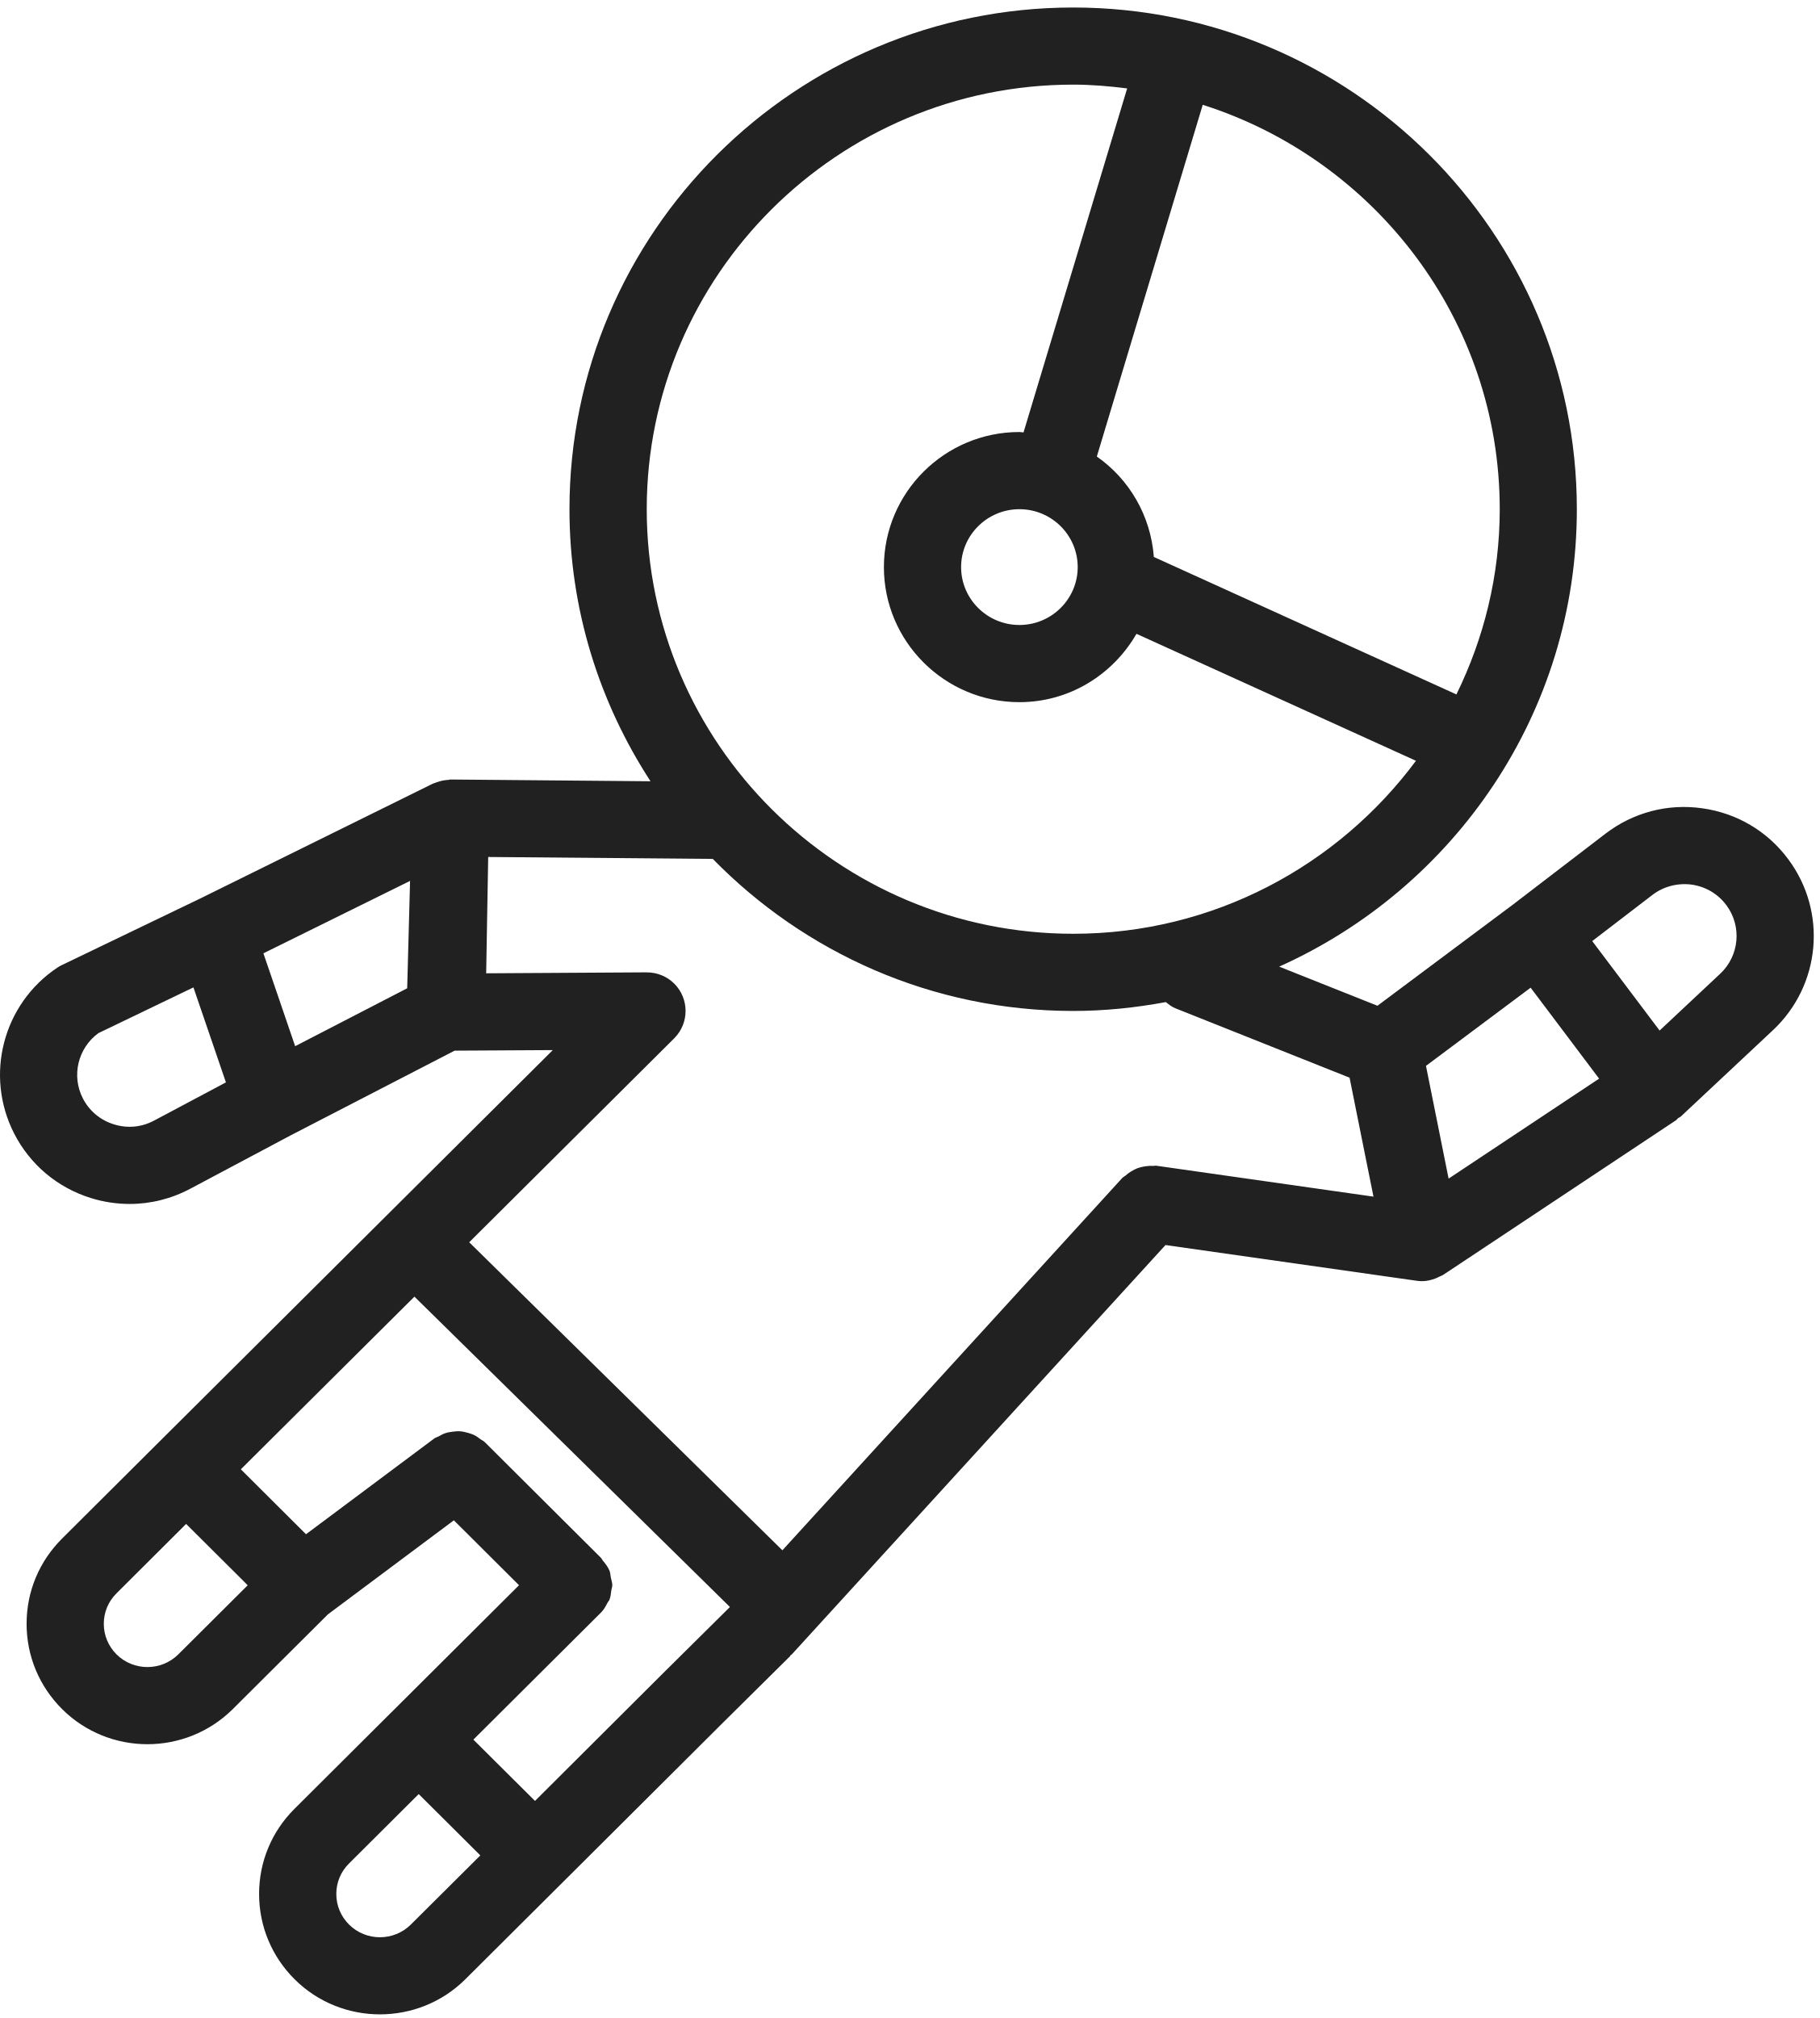
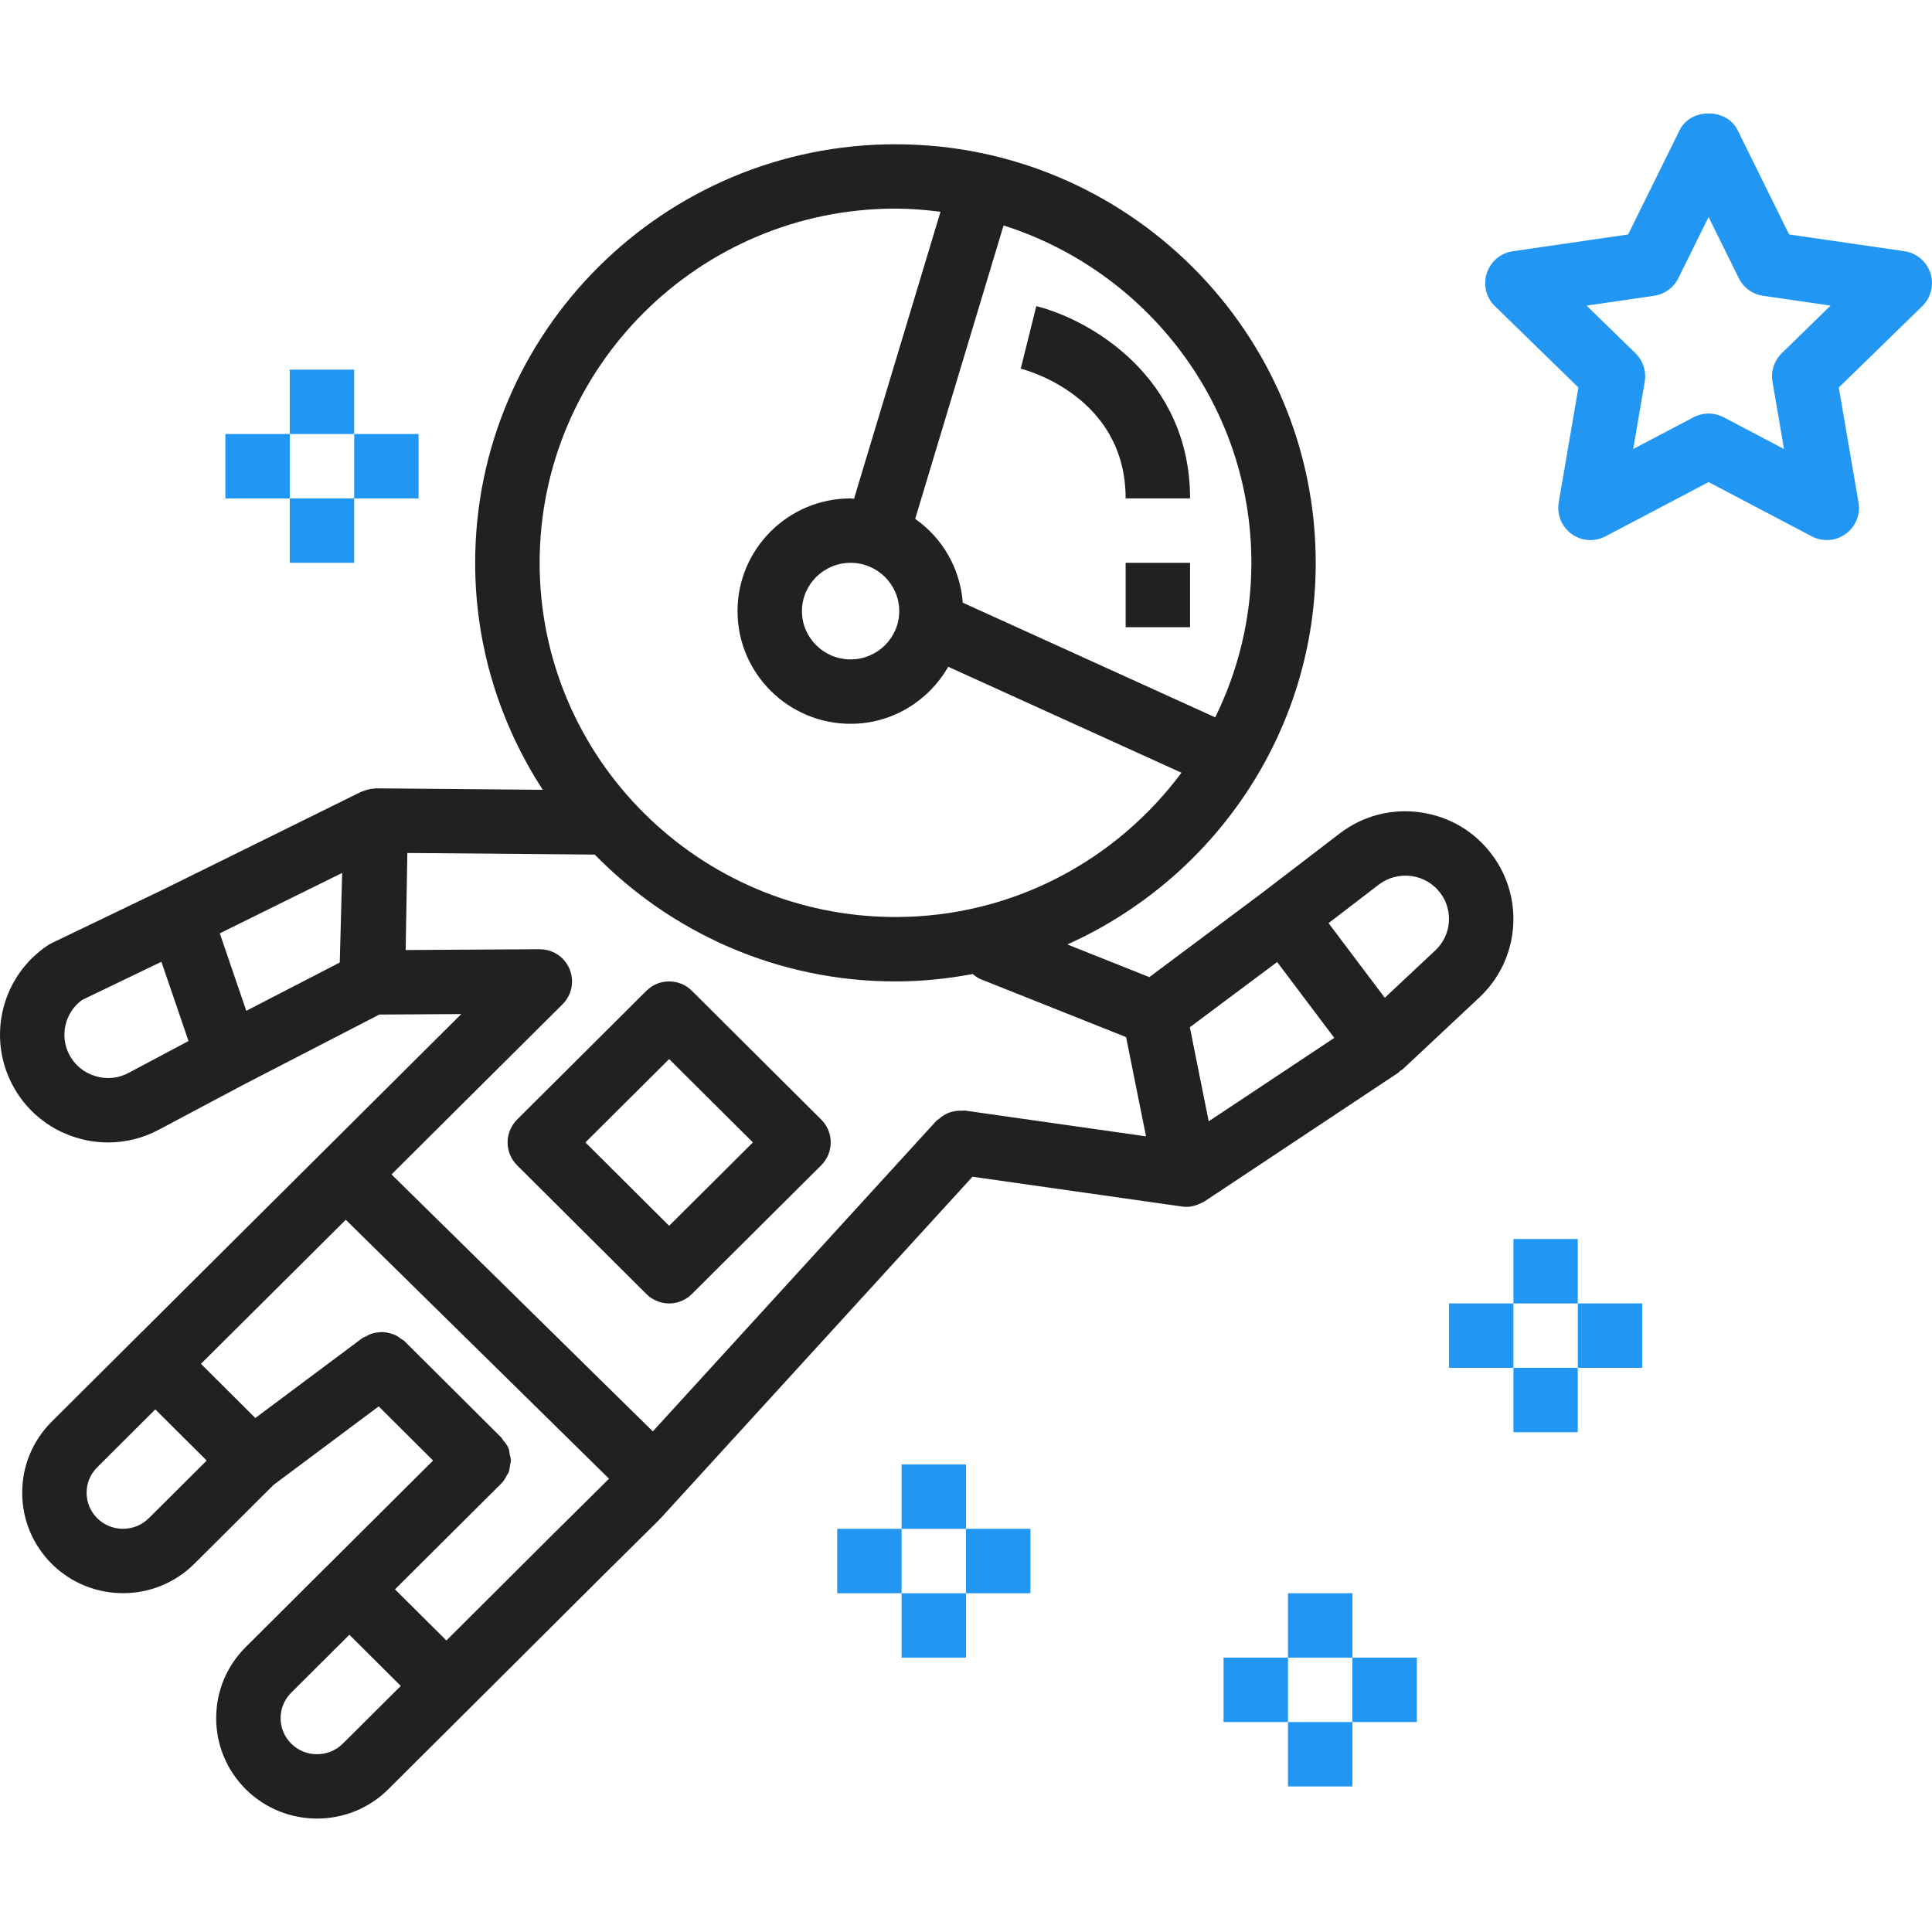
- <svg xmlns="http://www.w3.org/2000/svg" width="55" height="61" viewBox="0 0 55 61" fill="none">
-   <path d="M54.063 25.974C53.435 25.126 52.512 24.58 51.464 24.433C50.412 24.283 49.373 24.56 48.533 25.203L45.795 27.301L45.794 27.303L41.643 30.402L38.672 29.219C43.969 26.843 47.671 21.545 47.671 15.394C47.671 7.031 40.84 0.227 32.444 0.227C24.047 0.227 17.216 7.031 17.216 15.394C17.216 18.425 18.123 21.244 19.666 23.616L13.62 23.563C13.617 23.563 13.613 23.563 13.61 23.563C13.591 23.563 13.576 23.573 13.559 23.574C13.443 23.578 13.33 23.602 13.219 23.642C13.191 23.652 13.162 23.658 13.135 23.671C13.121 23.677 13.107 23.678 13.093 23.685L6.021 27.176C6.02 27.176 6.018 27.176 6.018 27.177L1.877 29.169C1.831 29.189 1.784 29.216 1.739 29.246C0.088 30.345 -0.474 32.504 0.43 34.268C0.912 35.206 1.732 35.896 2.74 36.212C3.129 36.334 3.525 36.393 3.92 36.393C4.553 36.393 5.181 36.238 5.756 35.931L8.792 34.317L13.744 31.759L16.712 31.742L4.808 43.588C4.807 43.59 4.806 43.59 4.805 43.591L1.877 46.507C1.185 47.196 0.804 48.109 0.804 49.084C0.804 50.056 1.185 50.972 1.877 51.662C2.587 52.369 3.522 52.724 4.456 52.724C5.392 52.724 6.325 52.369 7.038 51.662L9.913 48.799L13.721 45.956L15.691 47.918L11.838 51.755C11.836 51.756 11.835 51.756 11.834 51.758L8.906 54.674C8.214 55.362 7.833 56.276 7.833 57.25C7.833 58.223 8.214 59.139 8.906 59.829C9.616 60.536 10.552 60.89 11.486 60.89C12.421 60.89 13.357 60.536 14.068 59.829L16.998 56.912L21.684 52.245C21.685 52.244 21.685 52.243 21.686 52.242L23.895 50.054L23.887 50.046C23.901 50.032 23.921 50.027 23.935 50.012L35.235 37.635L42.828 38.715C42.883 38.723 42.938 38.727 42.993 38.727C43.134 38.727 43.27 38.693 43.402 38.643C43.441 38.629 43.474 38.61 43.511 38.592C43.553 38.571 43.597 38.559 43.637 38.532L50.666 33.865C50.692 33.848 50.706 33.82 50.73 33.801C50.758 33.779 50.793 33.77 50.819 33.745L53.6 31.14C55.047 29.784 55.247 27.563 54.063 25.974ZM4.66 33.872C4.281 34.075 3.851 34.116 3.439 33.985C3.03 33.858 2.699 33.579 2.505 33.203C2.153 32.516 2.357 31.681 2.974 31.23L5.848 29.847L6.54 31.869L6.83 32.718L4.66 33.872ZM12.31 29.874L8.923 31.624L8.365 29.991L7.963 28.817L12.397 26.628L12.31 29.874ZM45.34 15.392C45.34 17.401 44.861 19.296 44.03 20.991L34.883 16.836C34.788 15.582 34.137 14.484 33.159 13.8L36.361 3.168C41.563 4.823 45.34 9.675 45.34 15.392ZM19.552 15.392C19.552 8.316 25.336 2.558 32.446 2.558C32.999 2.558 33.54 2.605 34.076 2.673L30.943 13.071C30.901 13.07 30.862 13.059 30.819 13.059C28.56 13.059 26.722 14.89 26.722 17.142C26.722 19.394 28.56 21.225 30.819 21.225C32.337 21.225 33.65 20.387 34.358 19.159L42.807 22.997C40.456 26.162 36.694 28.226 32.446 28.226C25.336 28.226 19.552 22.468 19.552 15.392ZM32.581 17.142C32.581 18.107 31.79 18.892 30.819 18.892C29.847 18.892 29.056 18.107 29.056 17.142C29.056 16.177 29.847 15.392 30.819 15.392C31.79 15.392 32.581 16.177 32.581 17.142ZM5.392 50.007C4.875 50.52 4.038 50.519 3.523 50.009C3.274 49.76 3.138 49.432 3.138 49.084C3.138 48.736 3.274 48.408 3.523 48.162L5.627 46.065L7.489 47.919L5.392 50.007ZM12.422 58.174C11.905 58.687 11.068 58.688 10.552 58.175C10.303 57.927 10.167 57.599 10.167 57.25C10.167 56.903 10.303 56.575 10.552 56.329L12.658 54.231L13.539 55.107L14.521 56.085L12.422 58.174ZM20.038 50.586C20.037 50.587 20.036 50.587 20.035 50.589L16.174 54.438L15.293 53.562L14.311 52.585L18.168 48.745C18.168 48.745 18.168 48.745 18.168 48.744C18.169 48.743 18.17 48.743 18.172 48.742C18.259 48.654 18.314 48.549 18.368 48.445C18.383 48.415 18.412 48.389 18.425 48.358C18.461 48.268 18.467 48.171 18.481 48.077C18.488 48.023 18.511 47.973 18.511 47.918C18.511 47.84 18.483 47.764 18.467 47.687C18.453 47.617 18.453 47.546 18.426 47.478C18.382 47.368 18.306 47.272 18.227 47.177C18.204 47.151 18.196 47.119 18.172 47.094C18.172 47.094 18.172 47.094 18.171 47.094C18.169 47.093 18.169 47.091 18.168 47.09L14.653 43.59C14.616 43.552 14.568 43.537 14.526 43.505C14.464 43.458 14.405 43.413 14.336 43.38C14.269 43.347 14.201 43.327 14.132 43.308C14.057 43.287 13.985 43.271 13.906 43.265C13.835 43.26 13.769 43.267 13.697 43.276C13.619 43.285 13.546 43.295 13.47 43.32C13.396 43.343 13.331 43.379 13.264 43.418C13.22 43.442 13.171 43.451 13.13 43.481L9.251 46.377L7.281 44.414L12.529 39.195L22.067 48.576L20.038 50.586ZM34.955 35.237C34.921 35.233 34.889 35.245 34.855 35.243C34.77 35.238 34.689 35.244 34.603 35.258C34.537 35.27 34.474 35.283 34.411 35.305C34.336 35.331 34.269 35.366 34.2 35.407C34.134 35.447 34.075 35.489 34.018 35.542C33.99 35.566 33.956 35.578 33.93 35.606L23.653 46.862L14.185 37.551L20.383 31.386C20.839 30.931 20.841 30.192 20.386 29.735C20.156 29.505 19.854 29.392 19.552 29.393V29.392L14.698 29.421L14.759 25.905L21.549 25.963C24.317 28.794 28.176 30.559 32.446 30.559C33.403 30.559 34.336 30.46 35.245 30.291C35.332 30.36 35.419 30.432 35.528 30.476L40.8 32.576L41.133 34.235L41.523 36.172L34.955 35.237ZM43.794 35.627L43.11 32.219L46.274 29.856L47.102 30.955L48.344 32.605L43.794 35.627ZM52.005 29.434L50.173 31.151L48.136 28.447L49.954 27.053C50.294 26.792 50.722 26.685 51.142 26.74C51.564 26.8 51.938 27.02 52.192 27.362C52.666 28 52.585 28.89 52.005 29.434Z" fill="#212121" />
+ <svg xmlns="http://www.w3.org/2000/svg" width="70" height="70" viewBox="0 0 70 70" fill="none">
+   <path d="M69.943 9.896C69.805 9.475 69.442 9.167 69.002 9.103L64.823 8.495L62.953 4.708C62.561 3.91 61.253 3.91 60.861 4.708L58.99 8.495L54.811 9.103C54.371 9.167 54.008 9.474 53.869 9.897C53.732 10.319 53.845 10.783 54.164 11.092L57.189 14.041L56.475 18.203C56.401 18.641 56.58 19.083 56.938 19.345C57.301 19.608 57.775 19.641 58.168 19.433L61.906 17.467L65.644 19.433C65.814 19.523 66.002 19.567 66.188 19.567C66.429 19.567 66.671 19.492 66.874 19.344C67.233 19.083 67.413 18.641 67.337 18.203L66.623 14.04L69.648 11.092C69.965 10.782 70.08 10.319 69.943 9.896ZM64.556 12.799C64.281 13.066 64.155 13.454 64.221 13.832L64.638 16.269L62.45 15.118C62.279 15.029 62.093 14.984 61.906 14.984C61.719 14.984 61.534 15.029 61.362 15.118L59.174 16.269L59.591 13.832C59.657 13.454 59.531 13.068 59.256 12.799L57.484 11.072L59.932 10.717C60.312 10.662 60.64 10.423 60.81 10.078L61.905 7.862L62.999 10.078C63.169 10.422 63.497 10.662 63.878 10.717L66.325 11.072L64.556 12.799Z" fill="#2196F3" />
+   <path d="M57.167 44.892H54.834V47.226H57.167V44.892Z" fill="#2196F3" />
+   <path d="M57.167 49.559H54.834V51.892H57.167V49.559Z" fill="#2196F3" />
+   <path d="M59.5 47.226H57.167V49.559H59.5V47.226Z" fill="#2196F3" />
+   <path d="M54.834 47.226H52.5V49.559H54.834V47.226Z" fill="#2196F3" />
+   <path d="M49 57.726H46.667V60.059H49V57.726Z" fill="#2196F3" />
+   <path d="M49 62.393H46.667V64.726H49V62.393Z" fill="#2196F3" />
+   <path d="M51.334 60.059H49V62.393H51.334V60.059Z" fill="#2196F3" />
+   <path d="M46.667 60.059H44.333V62.393H46.667V60.059Z" fill="#2196F3" />
+   <path d="M35 53.059H32.667V55.393H35V53.059Z" fill="#2196F3" />
+   <path d="M35 57.726H32.667V60.059H35V57.726Z" fill="#2196F3" />
+   <path d="M37.333 55.392H35V57.726H37.333V55.392Z" fill="#2196F3" />
+   <path d="M32.666 55.392H30.333V57.726H32.666V55.392Z" fill="#2196F3" />
+   <path d="M12.833 13.392H10.5V15.725H12.833V13.392Z" fill="#2196F3" />
+   <path d="M12.833 18.059H10.5V20.392H12.833V18.059Z" fill="#2196F3" />
+   <path d="M15.166 15.725H12.833V18.059H15.166V15.725Z" fill="#2196F3" />
+   <path d="M10.5 15.725H8.166V18.059H10.5V15.725Z" fill="#2196F3" />
+   <path d="M54.063 30.974C53.435 30.126 52.512 29.58 51.464 29.433C50.412 29.283 49.373 29.56 48.533 30.203L45.795 32.301L45.794 32.303L41.643 35.403L38.672 34.219C43.969 31.843 47.671 26.545 47.671 20.394C47.671 12.031 40.84 5.227 32.444 5.227C24.047 5.227 17.216 12.031 17.216 20.394C17.216 23.425 18.123 26.244 19.666 28.616L13.62 28.563C13.617 28.563 13.613 28.563 13.61 28.563C13.591 28.563 13.576 28.573 13.559 28.574C13.443 28.578 13.33 28.602 13.219 28.642C13.191 28.652 13.162 28.658 13.135 28.671C13.121 28.677 13.107 28.678 13.093 28.685L6.021 32.176C6.02 32.176 6.018 32.176 6.018 32.178L1.877 34.169C1.831 34.189 1.784 34.216 1.739 34.246C0.088 35.345 -0.474 37.504 0.43 39.268C0.912 40.206 1.732 40.896 2.74 41.212C3.129 41.334 3.525 41.393 3.919 41.393C4.553 41.393 5.181 41.238 5.756 40.931L8.792 39.317L13.744 36.759L16.712 36.742L4.808 48.588C4.807 48.59 4.806 48.59 4.805 48.591L1.876 51.507C1.185 52.196 0.804 53.109 0.804 54.084C0.804 55.056 1.185 55.972 1.876 56.662C2.587 57.369 3.521 57.724 4.456 57.724C5.392 57.724 6.325 57.369 7.038 56.662L9.913 53.799L13.721 50.956L15.691 52.918L11.838 56.755C11.836 56.756 11.835 56.756 11.834 56.757L8.906 59.674C8.214 60.362 7.833 61.276 7.833 62.25C7.833 63.223 8.214 64.139 8.906 64.829C9.616 65.536 10.552 65.89 11.486 65.89C12.421 65.89 13.357 65.536 14.068 64.829L16.998 61.912L21.684 57.245C21.685 57.244 21.685 57.243 21.686 57.242L23.895 55.054L23.887 55.046C23.901 55.032 23.921 55.027 23.935 55.012L35.235 42.635L42.828 43.715C42.883 43.723 42.938 43.727 42.992 43.727C43.134 43.727 43.27 43.693 43.402 43.643C43.441 43.629 43.474 43.61 43.511 43.592C43.553 43.571 43.597 43.559 43.637 43.532L50.666 38.865C50.692 38.848 50.706 38.82 50.73 38.801C50.758 38.779 50.793 38.77 50.819 38.745L53.6 36.14C55.047 34.784 55.247 32.563 54.063 30.974ZM4.66 38.872C4.281 39.075 3.851 39.116 3.439 38.985C3.03 38.858 2.699 38.579 2.505 38.203C2.153 37.517 2.357 36.681 2.974 36.23L5.848 34.847L6.54 36.869L6.83 37.718L4.66 38.872ZM12.31 34.874L8.923 36.624L8.365 34.991L7.963 33.817L12.397 31.628L12.31 34.874ZM45.34 20.392C45.34 22.401 44.861 24.296 44.03 25.991L34.883 21.836C34.788 20.582 34.137 19.484 33.159 18.8L36.361 8.168C41.563 9.823 45.34 14.675 45.34 20.392ZM19.552 20.392C19.552 13.316 25.336 7.558 32.446 7.558C32.999 7.558 33.54 7.605 34.076 7.673L30.943 18.071C30.901 18.07 30.862 18.058 30.819 18.058C28.56 18.058 26.722 19.89 26.722 22.142C26.722 24.394 28.56 26.225 30.819 26.225C32.337 26.225 33.65 25.387 34.358 24.159L42.807 27.997C40.456 31.162 36.694 33.225 32.446 33.225C25.336 33.225 19.552 27.468 19.552 20.392ZM32.581 22.142C32.581 23.107 31.79 23.892 30.819 23.892C29.847 23.892 29.056 23.107 29.056 22.142C29.056 21.177 29.847 20.392 30.819 20.392C31.79 20.392 32.581 21.177 32.581 22.142ZM5.392 55.007C4.875 55.52 4.038 55.519 3.523 55.009C3.274 54.76 3.138 54.432 3.138 54.084C3.138 53.736 3.274 53.408 3.523 53.162L5.627 51.065L7.489 52.919L5.392 55.007ZM12.422 63.174C11.905 63.687 11.068 63.688 10.552 63.175C10.303 62.927 10.167 62.599 10.167 62.25C10.167 61.903 10.303 61.575 10.552 61.329L12.658 59.231L13.539 60.107L14.521 61.085L12.422 63.174ZM20.038 55.586C20.037 55.587 20.036 55.587 20.035 55.589L16.174 59.438L15.293 58.562L14.311 57.585L18.168 53.745C18.168 53.745 18.168 53.745 18.168 53.744C18.169 53.743 18.17 53.743 18.172 53.742C18.259 53.654 18.314 53.549 18.368 53.445C18.383 53.415 18.412 53.389 18.425 53.358C18.461 53.268 18.467 53.171 18.481 53.077C18.488 53.023 18.511 52.973 18.511 52.918C18.511 52.84 18.483 52.764 18.467 52.687C18.453 52.617 18.453 52.546 18.426 52.478C18.382 52.368 18.306 52.272 18.227 52.177C18.204 52.151 18.196 52.119 18.172 52.094C18.172 52.094 18.172 52.094 18.171 52.094C18.169 52.093 18.169 52.091 18.168 52.09L14.653 48.59C14.616 48.552 14.568 48.537 14.526 48.505C14.464 48.458 14.405 48.413 14.336 48.38C14.269 48.347 14.201 48.327 14.131 48.308C14.057 48.287 13.985 48.271 13.906 48.265C13.835 48.26 13.769 48.267 13.697 48.276C13.619 48.285 13.546 48.295 13.47 48.32C13.396 48.343 13.331 48.379 13.264 48.418C13.22 48.442 13.171 48.451 13.13 48.481L9.251 51.377L7.281 49.414L12.528 44.195L22.067 53.576L20.038 55.586ZM34.954 40.237C34.921 40.233 34.889 40.245 34.855 40.243C34.77 40.238 34.688 40.244 34.603 40.258C34.537 40.27 34.474 40.283 34.411 40.305C34.336 40.331 34.269 40.366 34.2 40.407C34.134 40.447 34.075 40.489 34.018 40.542C33.99 40.566 33.956 40.578 33.93 40.606L23.653 51.862L14.185 42.551L20.383 36.386C20.839 35.931 20.841 35.192 20.386 34.735C20.156 34.505 19.854 34.392 19.552 34.393V34.392L14.698 34.421L14.759 30.905L21.549 30.963C24.317 33.794 28.176 35.559 32.446 35.559C33.403 35.559 34.336 35.46 35.245 35.291C35.332 35.361 35.419 35.432 35.528 35.476L40.8 37.576L41.133 39.235L41.523 41.172L34.954 40.237ZM43.794 40.627L43.11 37.219L46.274 34.856L47.102 35.955L48.344 37.605L43.794 40.627ZM52.005 34.434L50.173 36.151L48.136 33.447L49.954 32.053C50.294 31.792 50.722 31.685 51.142 31.74C51.564 31.8 51.938 32.02 52.192 32.362C52.666 33 52.585 33.891 52.005 34.434Z" fill="#212121" />
+   <path d="M29.755 40.565L25.067 35.898C24.613 35.445 23.875 35.445 23.421 35.898L18.734 40.565C18.515 40.786 18.391 41.082 18.391 41.392C18.391 41.703 18.514 42 18.734 42.219L23.421 46.886C23.648 47.112 23.947 47.226 24.244 47.226C24.542 47.226 24.84 47.112 25.067 46.886L29.755 42.219C29.974 42 30.099 41.703 30.099 41.392C30.099 41.082 29.975 40.784 29.755 40.565ZM24.244 44.413L21.211 41.392L24.244 38.372L27.279 41.392L24.244 44.413Z" fill="#212121" />
+   <path d="M37.547 11.092L36.983 13.358C37.139 13.397 40.784 14.346 40.784 18.059H43.118C43.118 13.646 39.474 11.572 37.547 11.092Z" fill="#212121" />
+   <path d="M43.118 20.392H40.784V22.725H43.118V20.392Z" fill="#212121" />
</svg>
